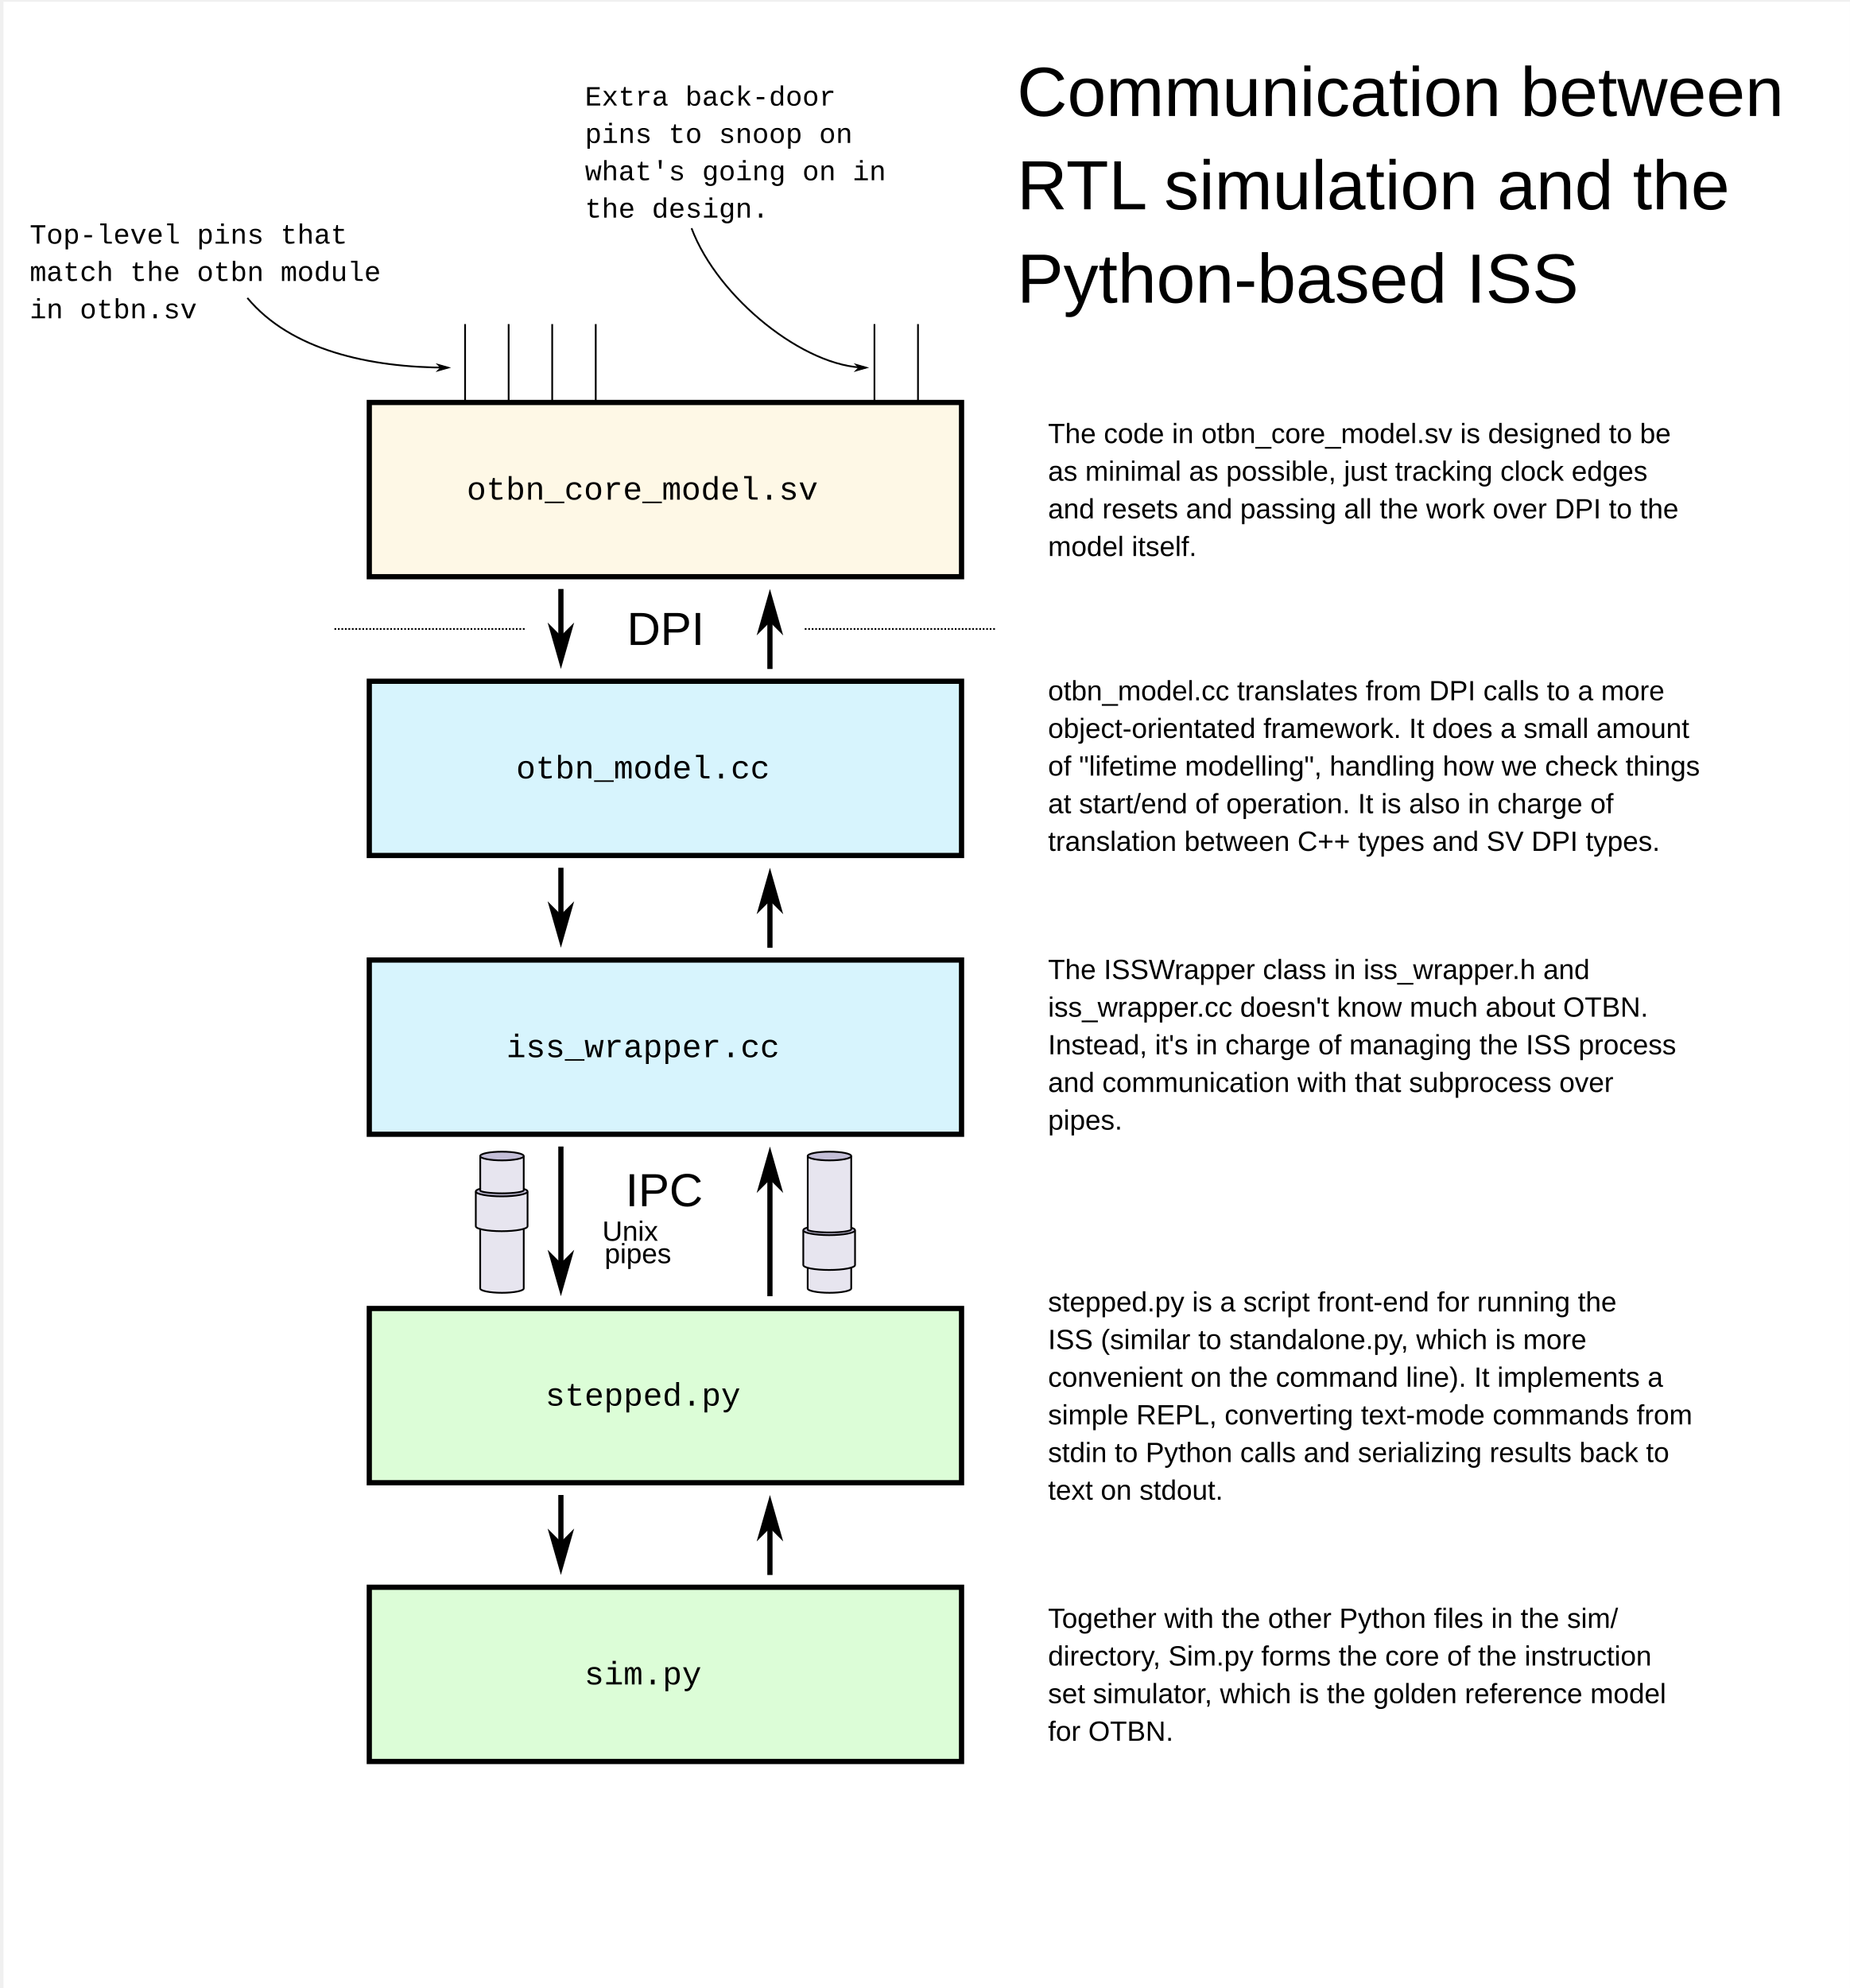
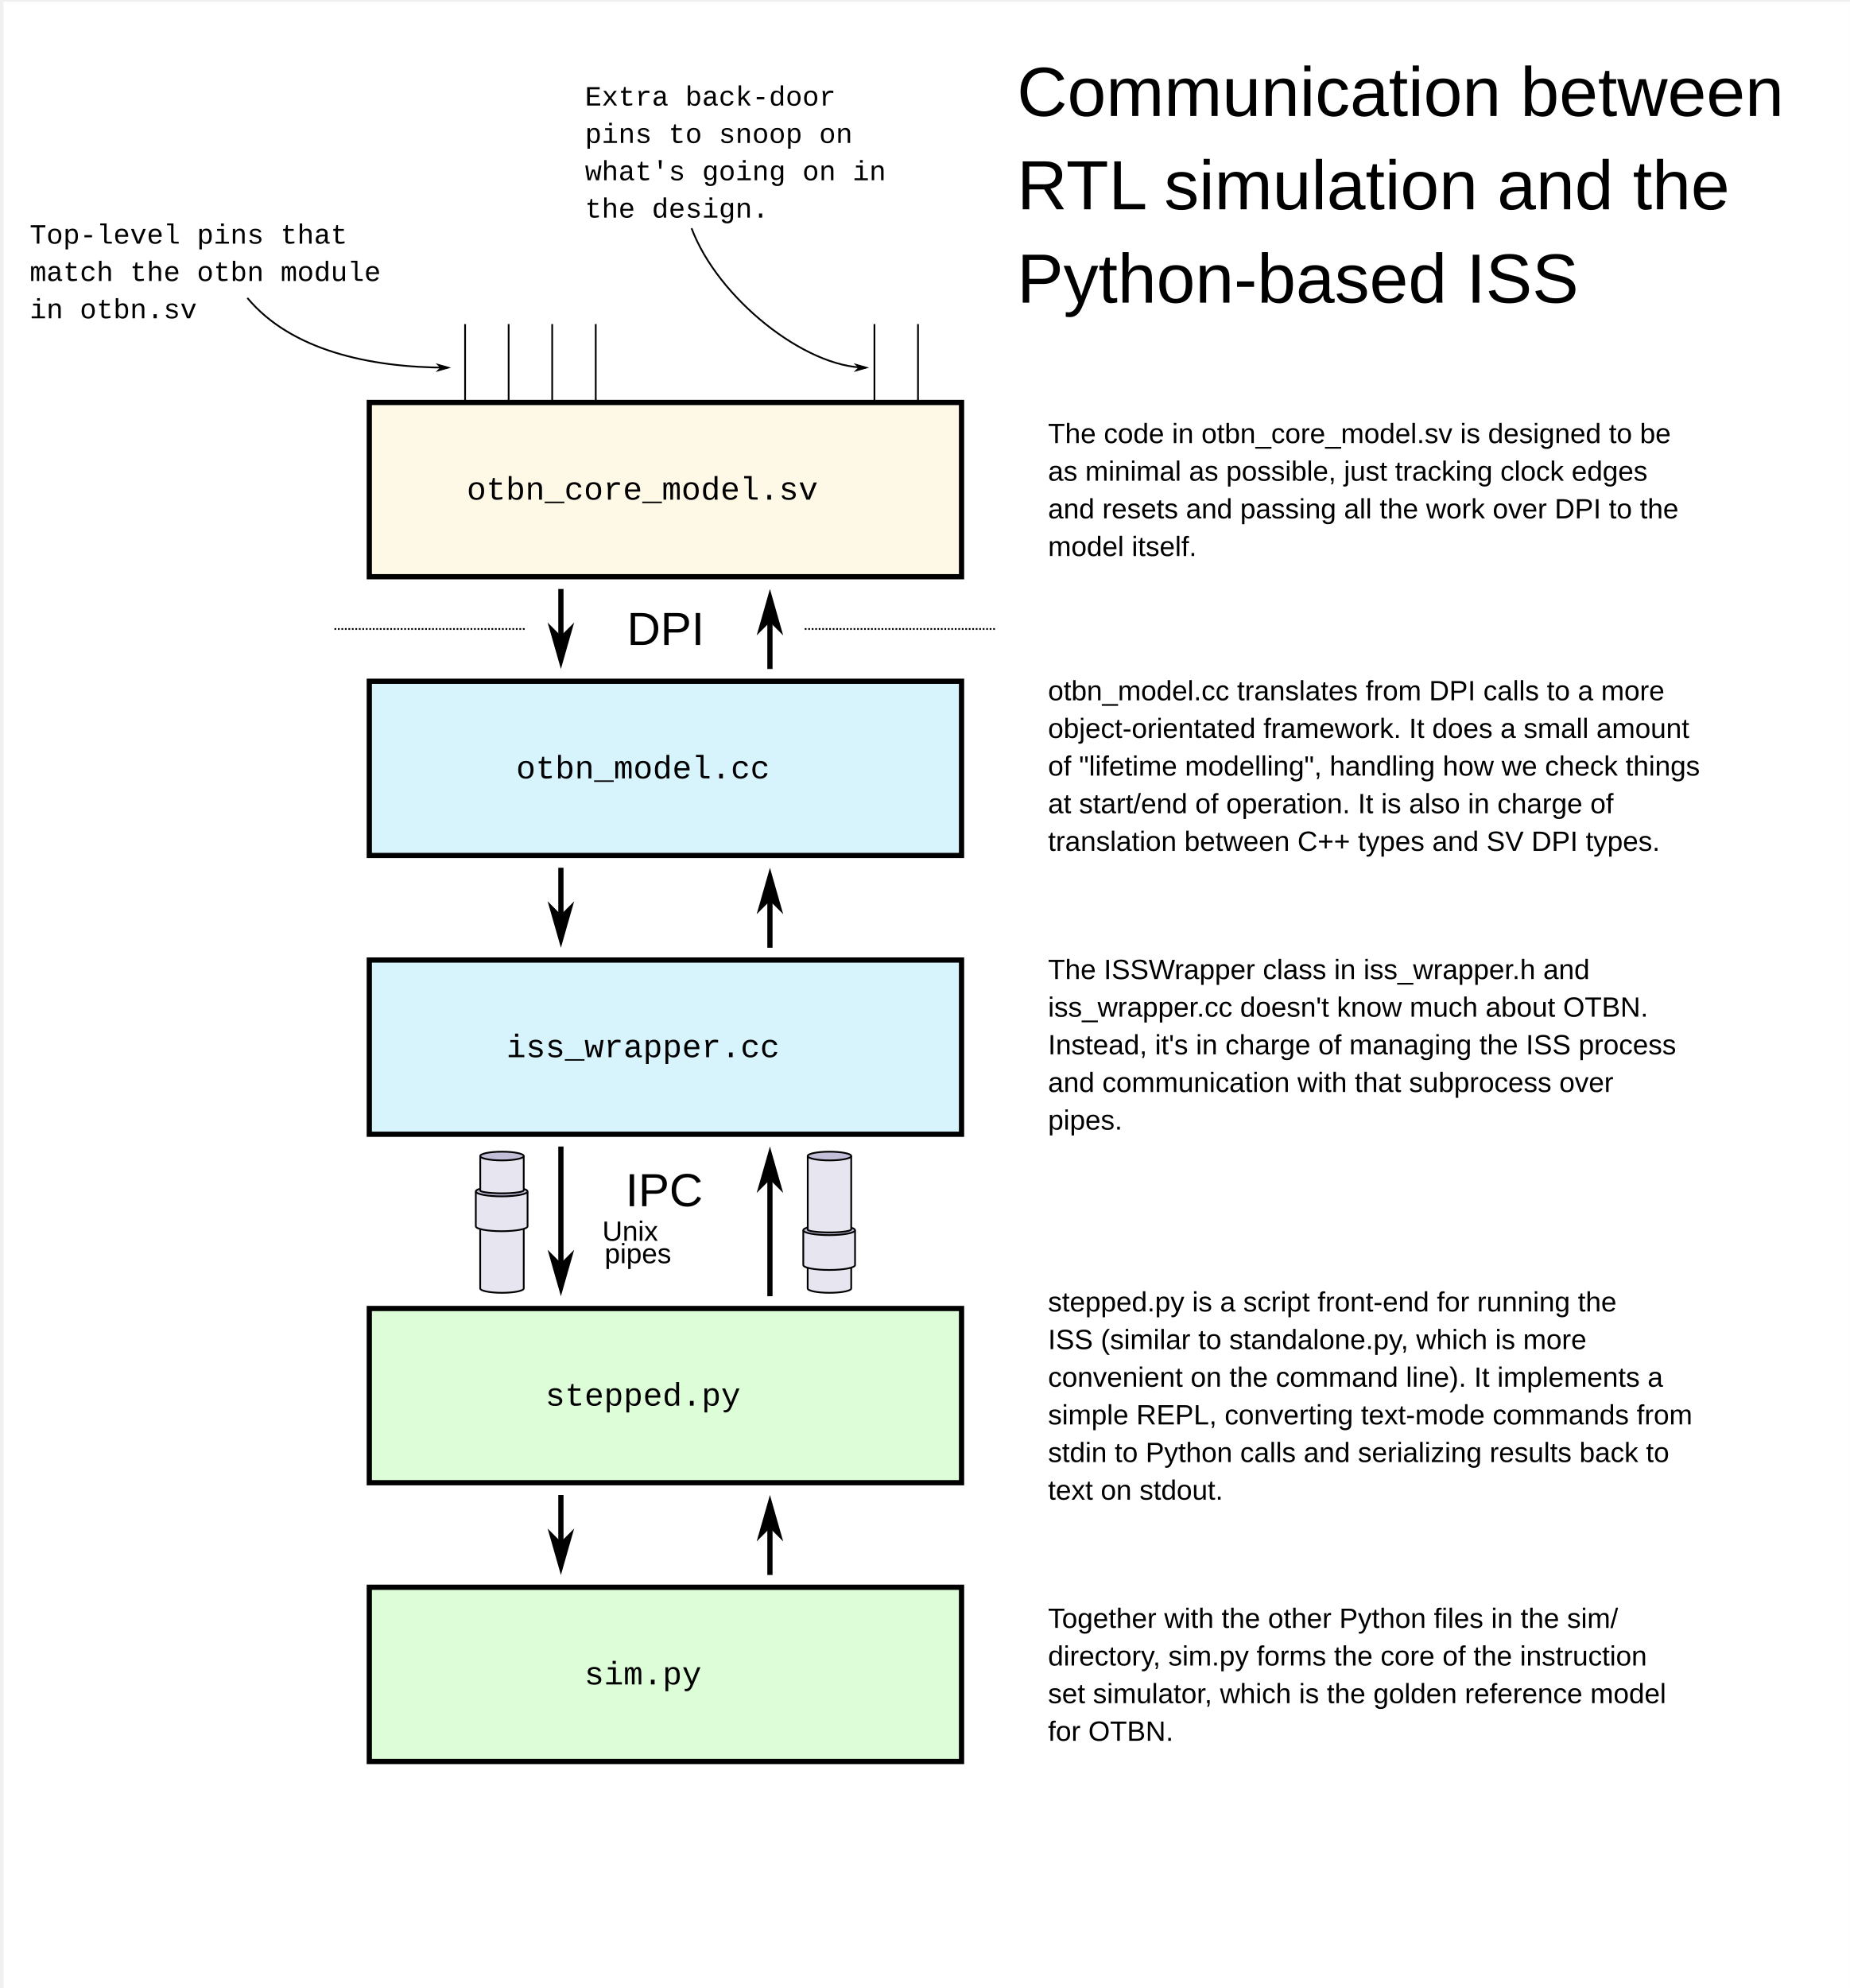
<svg xmlns="http://www.w3.org/2000/svg" width="1062" height="1141" viewBox="0 0 280.987 301.89" version="1.1" id="svg8">
  <defs id="defs2">
    <marker style="overflow:visible" id="marker3522" refX="0" refY="0" orient="auto">
      <path transform="matrix(-0.4,0,0,-0.4,-4,0)" style="fill:#ffffff;fill-opacity:1;fill-rule:evenodd;stroke:none;stroke-width:1pt;stroke-opacity:1" d="M 0,0 5,-5 -12.5,0 5,5 Z" id="path3520" />
    </marker>
    <marker style="overflow:visible" id="marker2800" refX="0" refY="0" orient="auto">
      <path transform="matrix(-0.4,0,0,-0.4,-4,0)" style="fill:#000000;fill-opacity:1;fill-rule:evenodd;stroke:#000000;stroke-width:1pt;stroke-opacity:1" d="M 0,0 5,-5 -12.5,0 5,5 Z" id="path2798" />
    </marker>
    <marker style="overflow:visible" id="marker1925" refX="0" refY="0" orient="auto">
      <path transform="matrix(-0.4,0,0,-0.4,-4,0)" style="fill:#000000;fill-opacity:1;fill-rule:evenodd;stroke:#000000;stroke-width:1pt;stroke-opacity:1" d="M 0,0 5,-5 -12.5,0 5,5 Z" id="path1923" />
    </marker>
    <marker style="overflow:visible" id="marker1701" refX="0" refY="0" orient="auto">
      <path transform="matrix(-0.4,0,0,-0.4,-4,0)" style="fill:#000000;fill-opacity:1;fill-rule:evenodd;stroke:#000000;stroke-width:1pt;stroke-opacity:1" d="M 0,0 5,-5 -12.5,0 5,5 Z" id="path1699" />
    </marker>
    <marker style="overflow:visible" id="marker1691" refX="0" refY="0" orient="auto">
      <path transform="matrix(-0.4,0,0,-0.4,-4,0)" style="fill:#000000;fill-opacity:1;fill-rule:evenodd;stroke:#000000;stroke-width:1pt;stroke-opacity:1" d="M 0,0 5,-5 -12.5,0 5,5 Z" id="path1689" />
    </marker>
    <marker style="overflow:visible" id="marker1599" refX="0" refY="0" orient="auto">
      <path transform="matrix(-0.4,0,0,-0.4,-4,0)" style="fill:#000000;fill-opacity:1;fill-rule:evenodd;stroke:#000000;stroke-width:1pt;stroke-opacity:1" d="M 0,0 5,-5 -12.5,0 5,5 Z" id="path1597" />
    </marker>
    <marker style="overflow:visible" id="marker1589" refX="0" refY="0" orient="auto">
      <path transform="matrix(-0.4,0,0,-0.4,-4,0)" style="fill:#000000;fill-opacity:1;fill-rule:evenodd;stroke:#000000;stroke-width:1pt;stroke-opacity:1" d="M 0,0 5,-5 -12.5,0 5,5 Z" id="path1587" />
    </marker>
    <marker style="overflow:visible" id="marker1513" refX="0" refY="0" orient="auto">
      <path transform="matrix(-0.4,0,0,-0.4,-4,0)" style="fill:#000000;fill-opacity:1;fill-rule:evenodd;stroke:#000000;stroke-width:1pt;stroke-opacity:1" d="M 0,0 5,-5 -12.5,0 5,5 Z" id="path1511" />
    </marker>
    <marker style="overflow:visible" id="marker1503" refX="0" refY="0" orient="auto">
      <path transform="matrix(-0.4,0,0,-0.4,-4,0)" style="fill:#000000;fill-opacity:1;fill-rule:evenodd;stroke:#000000;stroke-width:1pt;stroke-opacity:1" d="M 0,0 5,-5 -12.5,0 5,5 Z" id="path1501" />
    </marker>
    <marker style="overflow:visible" id="marker1355" refX="0" refY="0" orient="auto">
      <path transform="matrix(-0.4,0,0,-0.4,-4,0)" style="fill:#000000;fill-opacity:1;fill-rule:evenodd;stroke:#000000;stroke-width:1pt;stroke-opacity:1" d="M 0,0 5,-5 -12.5,0 5,5 Z" id="path1353" />
    </marker>
    <marker style="overflow:visible" id="marker1277" refX="0" refY="0" orient="auto">
      <path transform="matrix(-0.4,0,0,-0.4,-4,0)" style="fill:#000000;fill-opacity:1;fill-rule:evenodd;stroke:#000000;stroke-width:1pt;stroke-opacity:1" d="M 0,0 5,-5 -12.5,0 5,5 Z" id="path1275" />
    </marker>
    <marker style="overflow:visible" id="Arrow1Mend" refX="0" refY="0" orient="auto">
      <path transform="matrix(-0.4,0,0,-0.4,-4,0)" style="fill:#000000;fill-opacity:1;fill-rule:evenodd;stroke:#000000;stroke-width:1pt;stroke-opacity:1" d="M 0,0 5,-5 -12.5,0 5,5 Z" id="path889" />
    </marker>
  </defs>
  <g id="layer1" transform="translate(-4.7625,5.556249)">
    <rect style="color:#000000;font-variation-settings:normal;overflow:visible;opacity:1;vector-effect:none;fill:#ffffff;fill-opacity:1;fill-rule:evenodd;stroke:none;stroke-width:0.265px;stroke-linecap:butt;stroke-linejoin:miter;stroke-miterlimit:4;stroke-dasharray:none;stroke-dashoffset:0;stroke-opacity:1;marker-end:url(#marker3522);stop-color:#000000;stop-opacity:1" id="rect3518" width="280.458" height="301.625" x="5.292" y="-5.292" />
    <rect style="color:#000000;overflow:visible;fill:#fef8e6;fill-opacity:1;fill-rule:evenodd;stroke:#000000;stroke-width:0.794;stroke-miterlimit:4;stroke-dasharray:none;stroke-opacity:1;stop-color:#000000" id="rect837" width="89.958" height="26.458" x="60.854" y="55.562" />
    <text xml:space="preserve" style="color:#000000;font-size:4.939px;line-height:6.278px;font-family:'Liberation Sans';-inkscape-font-specification:'Liberation Sans';text-decoration:none;text-decoration-line:none;text-decoration-color:#000000;letter-spacing:0px;word-spacing:0px;overflow:visible;fill:none;fill-rule:evenodd;stroke:#000000;stroke-width:0.794;stroke-miterlimit:4;stroke-dasharray:none;stroke-opacity:1;stop-color:#000000" x="105.761" y="70.316" id="text841">
      <tspan id="tspan839" x="105.761" y="70.316" style="font-style:normal;font-variant:normal;font-weight:normal;font-stretch:normal;font-size:4.939px;font-family:'Liberation Mono';-inkscape-font-specification:'Liberation Mono';text-align:center;text-anchor:middle;fill:#000000;fill-opacity:1;stroke:none;stroke-width:0.794">otbn_core_model.sv</tspan>
    </text>
    <rect style="color:#000000;overflow:visible;fill:#d7f4fd;fill-opacity:1;fill-rule:evenodd;stroke:#000000;stroke-width:0.794;stroke-miterlimit:4;stroke-dasharray:none;stroke-opacity:1;stop-color:#000000" id="rect842" width="89.958" height="26.458" x="60.854" y="97.896" />
    <text xml:space="preserve" style="color:#000000;font-size:4.939px;line-height:6.278px;font-family:'Liberation Sans';-inkscape-font-specification:'Liberation Sans';text-decoration:none;text-decoration-line:none;text-decoration-color:#000000;letter-spacing:0px;word-spacing:0px;overflow:visible;fill:none;fill-rule:evenodd;stroke:#000000;stroke-width:0.794;stroke-miterlimit:4;stroke-dasharray:none;stroke-opacity:1;stop-color:#000000" x="105.856" y="112.649" id="text846">
      <tspan x="105.856" y="112.649" style="font-style:normal;font-variant:normal;font-weight:normal;font-stretch:normal;font-size:4.939px;font-family:'Liberation Mono';-inkscape-font-specification:'Liberation Mono';text-align:center;text-anchor:middle;fill:#000000;fill-opacity:1;stroke:none;stroke-width:0.794" id="tspan848">otbn_model.cc</tspan>
    </text>
    <rect style="color:#000000;font-variation-settings:normal;overflow:visible;opacity:1;vector-effect:none;fill:#d7f4fd;fill-opacity:1;fill-rule:evenodd;stroke:#000000;stroke-width:0.794;stroke-linecap:butt;stroke-linejoin:miter;stroke-miterlimit:4;stroke-dasharray:none;stroke-dashoffset:0;stroke-opacity:1;stop-color:#000000;stop-opacity:1" id="rect852" width="89.958" height="26.458" x="60.854" y="140.229" />
    <text xml:space="preserve" style="color:#000000;font-size:4.939px;line-height:6.278px;font-family:'Liberation Sans';-inkscape-font-specification:'Liberation Sans';text-decoration:none;text-decoration-line:none;text-decoration-color:#000000;letter-spacing:0px;word-spacing:0px;overflow:visible;fill:none;fill-rule:evenodd;stroke:#000000;stroke-width:0.794;stroke-miterlimit:4;stroke-dasharray:none;stroke-opacity:1;stop-color:#000000" x="105.856" y="154.982" id="text856">
      <tspan x="105.856" y="154.982" style="font-style:normal;font-variant:normal;font-weight:normal;font-stretch:normal;font-size:4.939px;font-family:'Liberation Mono';-inkscape-font-specification:'Liberation Mono';text-align:center;text-anchor:middle;fill:#000000;fill-opacity:1;stroke:none;stroke-width:0.794" id="tspan854">iss_wrapper.cc</tspan>
    </text>
    <rect style="color:#000000;font-variation-settings:normal;overflow:visible;opacity:1;vector-effect:none;fill:#dcfdd7;fill-opacity:1;fill-rule:evenodd;stroke:#000000;stroke-width:0.794;stroke-linecap:butt;stroke-linejoin:miter;stroke-miterlimit:4;stroke-dasharray:none;stroke-dashoffset:0;stroke-opacity:1;stop-color:#000000;stop-opacity:1" id="rect858" width="89.958" height="26.458" x="60.854" y="193.146" />
    <text xml:space="preserve" style="color:#000000;font-size:4.939px;line-height:6.278px;font-family:'Liberation Sans';-inkscape-font-specification:'Liberation Sans';text-decoration:none;text-decoration-line:none;text-decoration-color:#000000;letter-spacing:0px;word-spacing:0px;overflow:visible;fill:none;fill-rule:evenodd;stroke:#000000;stroke-width:0.794;stroke-miterlimit:4;stroke-dasharray:none;stroke-opacity:1;stop-color:#000000" x="105.856" y="207.899" id="text862">
      <tspan x="105.856" y="207.899" style="font-style:normal;font-variant:normal;font-weight:normal;font-stretch:normal;font-size:4.939px;font-family:'Liberation Mono';-inkscape-font-specification:'Liberation Mono';text-align:center;text-anchor:middle;fill:#000000;fill-opacity:1;stroke:none;stroke-width:0.794" id="tspan860">stepped.py</tspan>
    </text>
    <rect style="color:#000000;font-variation-settings:normal;overflow:visible;opacity:1;vector-effect:none;fill:#dcfdd7;fill-opacity:1;fill-rule:evenodd;stroke:#000000;stroke-width:0.794;stroke-linecap:butt;stroke-linejoin:miter;stroke-miterlimit:4;stroke-dasharray:none;stroke-dashoffset:0;stroke-opacity:1;stop-color:#000000;stop-opacity:1" id="rect864" width="89.958" height="26.458" x="60.854" y="235.479" />
    <text xml:space="preserve" style="color:#000000;font-size:4.939px;line-height:6.278px;font-family:'Liberation Sans';-inkscape-font-specification:'Liberation Sans';text-decoration:none;text-decoration-line:none;text-decoration-color:#000000;letter-spacing:0px;word-spacing:0px;overflow:visible;fill:none;fill-rule:evenodd;stroke:#000000;stroke-width:0.794;stroke-miterlimit:4;stroke-dasharray:none;stroke-opacity:1;stop-color:#000000" x="105.856" y="250.233" id="text868">
      <tspan x="105.856" y="250.233" style="font-style:normal;font-variant:normal;font-weight:normal;font-stretch:normal;font-size:4.939px;font-family:'Liberation Mono';-inkscape-font-specification:'Liberation Mono';text-align:center;text-anchor:middle;fill:#000000;fill-opacity:1;stroke:none;stroke-width:0.794" id="tspan866">sim.py</tspan>
    </text>
    <path style="fill:none;fill-rule:evenodd;stroke:#000000;stroke-width:0.265px;stroke-linecap:butt;stroke-linejoin:miter;stroke-opacity:1" d="M 75.406,55.562 V 43.656" id="path870" />
    <path style="fill:none;fill-rule:evenodd;stroke:#000000;stroke-width:0.265px;stroke-linecap:butt;stroke-linejoin:miter;stroke-opacity:1" d="M 82.021,55.562 V 43.656" id="path872" />
    <path style="fill:none;fill-rule:evenodd;stroke:#000000;stroke-width:0.265px;stroke-linecap:butt;stroke-linejoin:miter;stroke-opacity:1" d="M 95.25,55.562 V 43.656" id="path874" />
    <path style="fill:none;fill-rule:evenodd;stroke:#000000;stroke-width:0.265px;stroke-linecap:butt;stroke-linejoin:miter;stroke-opacity:1" d="M 88.635,55.562 V 43.656" id="path876" />
    <path style="fill:none;fill-rule:evenodd;stroke:#000000;stroke-width:0.265;stroke-linecap:butt;stroke-linejoin:miter;stroke-miterlimit:4;stroke-dasharray:none;stroke-opacity:1;marker-end:url(#Arrow1Mend)" d="m 42.333,39.688 c 6.615,7.937 18.521,10.583 30.427,10.583" id="path878" />
    <text xml:space="preserve" style="color:#000000;font-style:normal;font-variant:normal;font-weight:normal;font-stretch:normal;font-size:4.233px;line-height:5.67px;font-family:'Liberation Mono';-inkscape-font-specification:'Liberation Mono';text-align:center;text-decoration:none;text-decoration-line:none;text-decoration-color:#000000;letter-spacing:0px;word-spacing:0px;text-anchor:middle;overflow:visible;fill:#000000;fill-rule:evenodd;stroke-width:0.265;stroke-miterlimit:4;stroke-dasharray:none;stop-color:#000000" x="9.273" y="31.441" id="text1184">
      <tspan x="9.273" y="31.441" style="font-size:4.233px;text-align:start;text-anchor:start;stroke-width:0.265" id="tspan1186">Top-level pins that</tspan>
      <tspan x="9.273" y="37.111" style="font-size:4.233px;text-align:start;text-anchor:start;stroke-width:0.265" id="tspan1190">match the otbn module</tspan>
      <tspan x="9.273" y="42.781" style="font-size:4.233px;text-align:start;text-anchor:start;stroke-width:0.265" id="tspan1192">in otbn.sv</tspan>
    </text>
    <path style="fill:none;fill-rule:evenodd;stroke:#000000;stroke-width:0.265px;stroke-linecap:butt;stroke-linejoin:miter;stroke-opacity:1" d="M 137.583,55.562 V 43.656" id="path1194" />
    <path style="fill:none;fill-rule:evenodd;stroke:#000000;stroke-width:0.265px;stroke-linecap:butt;stroke-linejoin:miter;stroke-opacity:1" d="M 144.198,55.562 V 43.656" id="path1196" />
    <text xml:space="preserve" style="color:#000000;font-style:normal;font-variant:normal;font-weight:normal;font-stretch:normal;font-size:4.233px;line-height:5.67px;font-family:'Liberation Mono';-inkscape-font-specification:'Liberation Mono';font-variant-ligatures:normal;font-variant-position:normal;font-variant-caps:normal;font-variant-numeric:normal;font-variant-alternates:normal;font-variant-east-asian:normal;font-feature-settings:normal;font-variation-settings:normal;text-indent:0;text-align:start;text-decoration:none;text-decoration-line:none;text-decoration-style:solid;text-decoration-color:#000000;letter-spacing:0px;word-spacing:0px;text-transform:none;writing-mode:lr-tb;direction:ltr;text-orientation:mixed;dominant-baseline:auto;baseline-shift:baseline;text-anchor:start;white-space:normal;shape-padding:0;shape-margin:0;inline-size:0;overflow:visible;opacity:1;vector-effect:none;fill:#000000;fill-opacity:1;fill-rule:evenodd;stroke-width:0.265;stroke-linecap:butt;stroke-linejoin:miter;stroke-miterlimit:4;stroke-dasharray:none;stroke-dashoffset:0;stroke-opacity:1;stop-color:#000000;stop-opacity:1" x="144.032" y="76.729" id="text1236" transform="translate(-50.41446,-66.25135)">
      <tspan id="tspan1234" x="144.032" y="76.729" style="font-style:normal;font-variant:normal;font-weight:normal;font-stretch:normal;font-size:4.233px;line-height:5.67px;font-family:'Liberation Mono';-inkscape-font-specification:'Liberation Mono';font-variant-ligatures:normal;font-variant-position:normal;font-variant-caps:normal;font-variant-numeric:normal;font-variant-alternates:normal;font-variant-east-asian:normal;font-feature-settings:normal;font-variation-settings:normal;text-indent:0;text-align:start;text-decoration:none;text-decoration-line:none;text-decoration-style:solid;text-decoration-color:#000000;letter-spacing:0px;word-spacing:0px;text-transform:none;writing-mode:lr-tb;direction:ltr;text-orientation:mixed;dominant-baseline:auto;baseline-shift:baseline;text-anchor:start;white-space:normal;shape-padding:0;shape-margin:0;inline-size:0;vector-effect:none;fill:#000000;fill-opacity:1;stroke-width:0.265;stroke-linecap:butt;stroke-linejoin:miter;stroke-miterlimit:4;stroke-dasharray:none;stroke-dashoffset:0;stroke-opacity:1;stop-color:#000000;stop-opacity:1">Extra back-door</tspan>
      <tspan x="144.032" y="82.399" style="font-style:normal;font-variant:normal;font-weight:normal;font-stretch:normal;font-size:4.233px;line-height:5.67px;font-family:'Liberation Mono';-inkscape-font-specification:'Liberation Mono';font-variant-ligatures:normal;font-variant-position:normal;font-variant-caps:normal;font-variant-numeric:normal;font-variant-alternates:normal;font-variant-east-asian:normal;font-feature-settings:normal;font-variation-settings:normal;text-indent:0;text-align:start;text-decoration:none;text-decoration-line:none;text-decoration-style:solid;text-decoration-color:#000000;letter-spacing:0px;word-spacing:0px;text-transform:none;writing-mode:lr-tb;direction:ltr;text-orientation:mixed;dominant-baseline:auto;baseline-shift:baseline;text-anchor:start;white-space:normal;shape-padding:0;shape-margin:0;inline-size:0;vector-effect:none;fill:#000000;fill-opacity:1;stroke-width:0.265;stroke-linecap:butt;stroke-linejoin:miter;stroke-miterlimit:4;stroke-dasharray:none;stroke-dashoffset:0;stroke-opacity:1;stop-color:#000000;stop-opacity:1" id="tspan1238">pins to snoop on</tspan>
      <tspan x="144.032" y="88.068" style="font-style:normal;font-variant:normal;font-weight:normal;font-stretch:normal;font-size:4.233px;line-height:5.67px;font-family:'Liberation Mono';-inkscape-font-specification:'Liberation Mono';font-variant-ligatures:normal;font-variant-position:normal;font-variant-caps:normal;font-variant-numeric:normal;font-variant-alternates:normal;font-variant-east-asian:normal;font-feature-settings:normal;font-variation-settings:normal;text-indent:0;text-align:start;text-decoration:none;text-decoration-line:none;text-decoration-style:solid;text-decoration-color:#000000;letter-spacing:0px;word-spacing:0px;text-transform:none;writing-mode:lr-tb;direction:ltr;text-orientation:mixed;dominant-baseline:auto;baseline-shift:baseline;text-anchor:start;white-space:normal;shape-padding:0;shape-margin:0;inline-size:0;vector-effect:none;fill:#000000;fill-opacity:1;stroke-width:0.265;stroke-linecap:butt;stroke-linejoin:miter;stroke-miterlimit:4;stroke-dasharray:none;stroke-dashoffset:0;stroke-opacity:1;stop-color:#000000;stop-opacity:1" id="tspan1240">what's going on in</tspan>
      <tspan x="144.032" y="93.738" style="font-style:normal;font-variant:normal;font-weight:normal;font-stretch:normal;font-size:4.233px;line-height:5.67px;font-family:'Liberation Mono';-inkscape-font-specification:'Liberation Mono';font-variant-ligatures:normal;font-variant-position:normal;font-variant-caps:normal;font-variant-numeric:normal;font-variant-alternates:normal;font-variant-east-asian:normal;font-feature-settings:normal;font-variation-settings:normal;text-indent:0;text-align:start;text-decoration:none;text-decoration-line:none;text-decoration-style:solid;text-decoration-color:#000000;letter-spacing:0px;word-spacing:0px;text-transform:none;writing-mode:lr-tb;direction:ltr;text-orientation:mixed;dominant-baseline:auto;baseline-shift:baseline;text-anchor:start;white-space:normal;shape-padding:0;shape-margin:0;inline-size:0;vector-effect:none;fill:#000000;fill-opacity:1;stroke-width:0.265;stroke-linecap:butt;stroke-linejoin:miter;stroke-miterlimit:4;stroke-dasharray:none;stroke-dashoffset:0;stroke-opacity:1;stop-color:#000000;stop-opacity:1" id="tspan1242">the design.</tspan>
    </text>
    <g id="g1433" transform="translate(-2.645833)">
      <path style="fill:none;fill-rule:evenodd;stroke:#000000;stroke-width:0.794;stroke-linecap:butt;stroke-linejoin:miter;stroke-miterlimit:4;stroke-dasharray:none;stroke-opacity:1;marker-end:url(#marker1277)" d="M 92.604,83.885 V 94.468" id="path1267" />
      <path style="fill:none;fill-rule:evenodd;stroke:#000000;stroke-width:0.794;stroke-linecap:butt;stroke-linejoin:miter;stroke-miterlimit:4;stroke-dasharray:none;stroke-opacity:1;marker-end:url(#marker1355)" d="M 124.354,96.032 V 85.449" id="path1351" />
    </g>
    <g id="g1499" transform="translate(-2.645833,42.33333)">
      <path style="fill:none;fill-rule:evenodd;stroke:#000000;stroke-width:0.794;stroke-linecap:butt;stroke-linejoin:miter;stroke-miterlimit:4;stroke-dasharray:none;stroke-opacity:1;marker-end:url(#marker1503)" d="M 92.604,83.885 V 94.468" id="path1495" />
      <path style="fill:none;fill-rule:evenodd;stroke:#000000;stroke-width:0.794;stroke-linecap:butt;stroke-linejoin:miter;stroke-miterlimit:4;stroke-dasharray:none;stroke-opacity:1;marker-end:url(#marker1513)" d="M 124.354,96.032 V 85.449" id="path1497" />
    </g>
    <g id="g3096" transform="translate(0,-0.7821033)">
      <path style="fill:none;fill-rule:evenodd;stroke:#000000;stroke-width:0.794;stroke-linecap:butt;stroke-linejoin:miter;stroke-miterlimit:4;stroke-dasharray:none;stroke-opacity:1;marker-end:url(#marker1589)" d="M 89.958,169.333 V 190.5" id="path1581" />
      <path style="fill:none;fill-rule:evenodd;stroke:#000000;stroke-width:0.794;stroke-linecap:butt;stroke-linejoin:miter;stroke-miterlimit:4;stroke-dasharray:none;stroke-opacity:1;marker-end:url(#marker1599)" d="M 121.708,192.064 V 170.898" id="path1583" />
    </g>
    <g id="g1687" transform="translate(-2.645833,137.5834)">
      <path style="fill:none;fill-rule:evenodd;stroke:#000000;stroke-width:0.794;stroke-linecap:butt;stroke-linejoin:miter;stroke-miterlimit:4;stroke-dasharray:none;stroke-opacity:1;marker-end:url(#marker1691)" d="M 92.604,83.885 V 94.468" id="path1683" />
      <path style="fill:none;fill-rule:evenodd;stroke:#000000;stroke-width:0.794;stroke-linecap:butt;stroke-linejoin:miter;stroke-miterlimit:4;stroke-dasharray:none;stroke-opacity:1;marker-end:url(#marker1701)" d="M 124.354,96.032 V 85.449" id="path1685" />
    </g>
    <path style="font-variation-settings:normal;opacity:1;vector-effect:none;fill:none;fill-opacity:1;fill-rule:evenodd;stroke:#000000;stroke-width:0.265;stroke-linecap:butt;stroke-linejoin:miter;stroke-miterlimit:4;stroke-dasharray:none;stroke-dashoffset:0;stroke-opacity:1;marker-end:url(#marker1925);stop-color:#000000;stop-opacity:1" d="M 109.802,29.104 C 113.771,39.688 127,50.271 136.26,50.271" id="path1879" />
    <text xml:space="preserve" style="color:#000000;font-style:normal;font-variant:normal;font-weight:normal;font-stretch:normal;font-size:16px;line-height:21.429px;font-family:'Liberation Mono';-inkscape-font-specification:'Liberation Mono';font-variant-ligatures:normal;font-variant-position:normal;font-variant-caps:normal;font-variant-numeric:normal;font-variant-alternates:normal;font-variant-east-asian:normal;font-feature-settings:normal;font-variation-settings:normal;text-indent:0;text-align:start;text-decoration:none;text-decoration-line:none;text-decoration-style:solid;text-decoration-color:#000000;letter-spacing:0px;word-spacing:0px;text-transform:none;writing-mode:lr-tb;direction:ltr;text-orientation:mixed;dominant-baseline:auto;baseline-shift:baseline;text-anchor:start;white-space:normal;shape-padding:0;shape-margin:0;inline-size:0;overflow:visible;opacity:1;vector-effect:none;fill:#000000;fill-opacity:1;fill-rule:evenodd;stroke:none;stroke-width:1;stroke-linecap:butt;stroke-linejoin:miter;stroke-miterlimit:4;stroke-dasharray:none;stroke-dashoffset:0;stroke-opacity:1;marker-end:url(#Arrow1Mend);stop-color:#000000;stop-opacity:1" x="630" y="170" id="text2001" transform="matrix(0.2645833,0,0,0.2645833,-2.740557,16.75141)">
      <tspan x="630" y="170" id="tspan2003" style="font-style:normal;font-variant:normal;font-weight:normal;font-stretch:normal;font-family:'Liberation Sans';-inkscape-font-specification:'Liberation Sans'">The code in otbn_core_model.sv is designed to be</tspan>
      <tspan x="630" y="191.604" id="tspan2005" style="font-style:normal;font-variant:normal;font-weight:normal;font-stretch:normal;font-family:'Liberation Sans';-inkscape-font-specification:'Liberation Sans'">as minimal as possible, just tracking clock edges</tspan>
      <tspan x="630" y="213.208" id="tspan2009" style="font-style:normal;font-variant:normal;font-weight:normal;font-stretch:normal;font-family:'Liberation Sans';-inkscape-font-specification:'Liberation Sans'">and resets and passing all the work over DPI to the</tspan>
      <tspan x="630" y="234.813" style="font-style:normal;font-variant:normal;font-weight:normal;font-stretch:normal;font-family:'Liberation Sans';-inkscape-font-specification:'Liberation Sans'" id="tspan176">model itself.</tspan>
    </text>
    <text xml:space="preserve" style="color:#000000;font-style:normal;font-variant:normal;font-weight:normal;font-stretch:normal;font-size:16px;line-height:21.429px;font-family:'Liberation Mono';-inkscape-font-specification:'Liberation Mono';font-variant-ligatures:normal;font-variant-position:normal;font-variant-caps:normal;font-variant-numeric:normal;font-variant-alternates:normal;font-variant-east-asian:normal;font-feature-settings:normal;font-variation-settings:normal;text-indent:0;text-align:start;text-decoration:none;text-decoration-line:none;text-decoration-style:solid;text-decoration-color:#000000;letter-spacing:0px;word-spacing:0px;text-transform:none;writing-mode:lr-tb;direction:ltr;text-orientation:mixed;dominant-baseline:auto;baseline-shift:baseline;text-anchor:start;white-space:normal;shape-padding:0;shape-margin:0;inline-size:0;overflow:visible;opacity:1;vector-effect:none;fill:#000000;fill-opacity:1;fill-rule:evenodd;stroke:none;stroke-width:1;stroke-linecap:butt;stroke-linejoin:miter;stroke-miterlimit:4;stroke-dasharray:none;stroke-dashoffset:0;stroke-opacity:1;marker-end:url(#Arrow1Mend);stop-color:#000000;stop-opacity:1" x="630" y="170" id="text2104" transform="matrix(0.2645833,0,0,0.2645833,-2.740557,55.80808)">
      <tspan x="630" y="170" style="font-style:normal;font-variant:normal;font-weight:normal;font-stretch:normal;font-family:'Liberation Sans';-inkscape-font-specification:'Liberation Sans'" id="tspan2122">otbn_model.cc translates from DPI calls to a more</tspan>
      <tspan x="630" y="191.604" style="font-style:normal;font-variant:normal;font-weight:normal;font-stretch:normal;font-family:'Liberation Sans';-inkscape-font-specification:'Liberation Sans'" id="tspan2126">object-orientated framework. It does a small amount</tspan>
      <tspan x="630" y="213.208" style="font-style:normal;font-variant:normal;font-weight:normal;font-stretch:normal;font-family:'Liberation Sans';-inkscape-font-specification:'Liberation Sans'" id="tspan2130">of "lifetime modelling", handling how we check things</tspan>
      <tspan x="630" y="234.813" style="font-style:normal;font-variant:normal;font-weight:normal;font-stretch:normal;font-family:'Liberation Sans';-inkscape-font-specification:'Liberation Sans'" id="tspan2132">at start/end of operation. It is also in charge of</tspan>
      <tspan x="630" y="256.417" style="font-style:normal;font-variant:normal;font-weight:normal;font-stretch:normal;font-family:'Liberation Sans';-inkscape-font-specification:'Liberation Sans'" id="tspan2134">translation between C++ types and SV DPI types.</tspan>
    </text>
    <text xml:space="preserve" style="color:#000000;font-style:normal;font-variant:normal;font-weight:normal;font-stretch:normal;font-size:16px;line-height:21.429px;font-family:'Liberation Mono';-inkscape-font-specification:'Liberation Mono';font-variant-ligatures:normal;font-variant-position:normal;font-variant-caps:normal;font-variant-numeric:normal;font-variant-alternates:normal;font-variant-east-asian:normal;font-feature-settings:normal;font-variation-settings:normal;text-indent:0;text-align:start;text-decoration:none;text-decoration-line:none;text-decoration-style:solid;text-decoration-color:#000000;letter-spacing:0px;word-spacing:0px;text-transform:none;writing-mode:lr-tb;direction:ltr;text-orientation:mixed;dominant-baseline:auto;baseline-shift:baseline;text-anchor:start;white-space:normal;shape-padding:0;shape-margin:0;inline-size:0;overflow:visible;opacity:1;vector-effect:none;fill:#000000;fill-opacity:1;fill-rule:evenodd;stroke:none;stroke-width:1;stroke-linecap:butt;stroke-linejoin:miter;stroke-miterlimit:4;stroke-dasharray:none;stroke-dashoffset:0;stroke-opacity:1;marker-end:url(#Arrow1Mend);stop-color:#000000;stop-opacity:1" x="630" y="170" id="text2150" transform="matrix(0.2645833,0,0,0.2645833,-2.740557,98.14143)">
      <tspan x="630" y="170" style="font-style:normal;font-variant:normal;font-weight:normal;font-stretch:normal;font-family:'Liberation Sans';-inkscape-font-specification:'Liberation Sans'" id="tspan2148">The ISSWrapper class in iss_wrapper.h and</tspan>
      <tspan x="630" y="191.604" style="font-style:normal;font-variant:normal;font-weight:normal;font-stretch:normal;font-family:'Liberation Sans';-inkscape-font-specification:'Liberation Sans'" id="tspan2181">iss_wrapper.cc doesn't know much about OTBN.</tspan>
      <tspan x="630" y="213.208" style="font-style:normal;font-variant:normal;font-weight:normal;font-stretch:normal;font-family:'Liberation Sans';-inkscape-font-specification:'Liberation Sans'" id="tspan2185">Instead, it's in charge of managing the ISS process</tspan>
      <tspan x="630" y="234.813" style="font-style:normal;font-variant:normal;font-weight:normal;font-stretch:normal;font-family:'Liberation Sans';-inkscape-font-specification:'Liberation Sans'" id="tspan2187">and communication with that subprocess over</tspan>
      <tspan x="630" y="256.417" style="font-style:normal;font-variant:normal;font-weight:normal;font-stretch:normal;font-family:'Liberation Sans';-inkscape-font-specification:'Liberation Sans'" id="tspan2191">pipes.</tspan>
    </text>
    <text xml:space="preserve" style="color:#000000;font-style:normal;font-variant:normal;font-weight:normal;font-stretch:normal;font-size:16px;line-height:21.429px;font-family:'Liberation Mono';-inkscape-font-specification:'Liberation Mono';font-variant-ligatures:normal;font-variant-position:normal;font-variant-caps:normal;font-variant-numeric:normal;font-variant-alternates:normal;font-variant-east-asian:normal;font-feature-settings:normal;font-variation-settings:normal;text-indent:0;text-align:start;text-decoration:none;text-decoration-line:none;text-decoration-style:solid;text-decoration-color:#000000;letter-spacing:0px;word-spacing:0px;text-transform:none;writing-mode:lr-tb;direction:ltr;text-orientation:mixed;dominant-baseline:auto;baseline-shift:baseline;text-anchor:start;white-space:normal;shape-padding:0;shape-margin:0;inline-size:0;overflow:visible;opacity:1;vector-effect:none;fill:#000000;fill-opacity:1;fill-rule:evenodd;stroke:none;stroke-width:1;stroke-linecap:butt;stroke-linejoin:miter;stroke-miterlimit:4;stroke-dasharray:none;stroke-dashoffset:0;stroke-opacity:1;marker-end:url(#Arrow1Mend);stop-color:#000000;stop-opacity:1" x="630" y="170" id="text2205" transform="matrix(0.2645833,0,0,0.2645833,-2.740557,148.6187)">
      <tspan x="630" y="170" style="font-style:normal;font-variant:normal;font-weight:normal;font-stretch:normal;font-family:'Liberation Sans';-inkscape-font-specification:'Liberation Sans'" id="tspan2203">stepped.py is a script front-end for running the</tspan>
      <tspan x="630" y="191.604" style="font-style:normal;font-variant:normal;font-weight:normal;font-stretch:normal;font-family:'Liberation Sans';-inkscape-font-specification:'Liberation Sans'" id="tspan2221">ISS (similar to standalone.py, which is more</tspan>
      <tspan x="630" y="213.208" style="font-style:normal;font-variant:normal;font-weight:normal;font-stretch:normal;font-family:'Liberation Sans';-inkscape-font-specification:'Liberation Sans'" id="tspan2223">convenient on the command line). It implements a</tspan>
      <tspan x="630" y="234.813" style="font-style:normal;font-variant:normal;font-weight:normal;font-stretch:normal;font-family:'Liberation Sans';-inkscape-font-specification:'Liberation Sans'" id="tspan2225">simple REPL, converting text-mode commands from</tspan>
      <tspan x="630" y="256.417" style="font-style:normal;font-variant:normal;font-weight:normal;font-stretch:normal;font-family:'Liberation Sans';-inkscape-font-specification:'Liberation Sans'" id="tspan2227">stdin to Python calls and serializing results back to</tspan>
      <tspan x="630" y="278.021" style="font-style:normal;font-variant:normal;font-weight:normal;font-stretch:normal;font-family:'Liberation Sans';-inkscape-font-specification:'Liberation Sans'" id="tspan2229">text on stdout.</tspan>
    </text>
    <text xml:space="preserve" style="color:#000000;font-style:normal;font-variant:normal;font-weight:normal;font-stretch:normal;font-size:16px;line-height:21.429px;font-family:'Liberation Mono';-inkscape-font-specification:'Liberation Mono';font-variant-ligatures:normal;font-variant-position:normal;font-variant-caps:normal;font-variant-numeric:normal;font-variant-alternates:normal;font-variant-east-asian:normal;font-feature-settings:normal;font-variation-settings:normal;text-indent:0;text-align:start;text-decoration:none;text-decoration-line:none;text-decoration-style:solid;text-decoration-color:#000000;letter-spacing:0px;word-spacing:0px;text-transform:none;writing-mode:lr-tb;direction:ltr;text-orientation:mixed;dominant-baseline:auto;baseline-shift:baseline;text-anchor:start;white-space:normal;shape-padding:0;shape-margin:0;inline-size:0;overflow:visible;opacity:1;vector-effect:none;fill:#000000;fill-opacity:1;fill-rule:evenodd;stroke:none;stroke-width:1;stroke-linecap:butt;stroke-linejoin:miter;stroke-miterlimit:4;stroke-dasharray:none;stroke-dashoffset:0;stroke-opacity:1;marker-end:url(#Arrow1Mend);stop-color:#000000;stop-opacity:1" x="630" y="170" id="text2243" transform="matrix(0.2645833,0,0,0.2645833,-2.740557,196.6681)">
      <tspan x="630" y="170" style="font-style:normal;font-variant:normal;font-weight:normal;font-stretch:normal;font-family:'Liberation Sans';-inkscape-font-specification:'Liberation Sans'" id="tspan2241">Together with the other Python files in the sim/</tspan>
-       <tspan x="630" y="191.604" style="font-style:normal;font-variant:normal;font-weight:normal;font-stretch:normal;font-family:'Liberation Sans';-inkscape-font-specification:'Liberation Sans'" id="tspan2265">directory, Sim.py forms the core of the instruction</tspan>
+       <tspan x="630" y="191.604" style="font-style:normal;font-variant:normal;font-weight:normal;font-stretch:normal;font-family:'Liberation Sans';-inkscape-font-specification:'Liberation Sans'" id="tspan2265">directory, sim.py forms the core of the instruction</tspan>
      <tspan x="630" y="213.208" style="font-style:normal;font-variant:normal;font-weight:normal;font-stretch:normal;font-family:'Liberation Sans';-inkscape-font-specification:'Liberation Sans'" id="tspan2267">set simulator, which is the golden reference model</tspan>
      <tspan x="630" y="234.813" style="font-style:normal;font-variant:normal;font-weight:normal;font-stretch:normal;font-family:'Liberation Sans';-inkscape-font-specification:'Liberation Sans'" id="tspan2269">for OTBN.</tspan>
    </text>
    <text xml:space="preserve" style="color:#000000;font-style:normal;font-variant:normal;font-weight:normal;font-stretch:normal;font-size:26.667px;line-height:35.714px;font-family:'Liberation Sans';-inkscape-font-specification:'Liberation Sans';font-variant-ligatures:normal;font-variant-position:normal;font-variant-caps:normal;font-variant-numeric:normal;font-variant-alternates:normal;font-variant-east-asian:normal;font-feature-settings:normal;font-variation-settings:normal;text-indent:0;text-align:start;text-decoration:none;text-decoration-line:none;text-decoration-style:solid;text-decoration-color:#000000;letter-spacing:0px;word-spacing:0px;text-transform:none;writing-mode:lr-tb;direction:ltr;text-orientation:mixed;dominant-baseline:auto;baseline-shift:baseline;text-anchor:start;white-space:normal;shape-padding:0;shape-margin:0;inline-size:0;overflow:visible;opacity:1;vector-effect:none;fill:#000000;fill-opacity:1;fill-rule:evenodd;stroke:none;stroke-width:3;stroke-linecap:butt;stroke-linejoin:miter;stroke-miterlimit:4;stroke-dasharray:none;stroke-dashoffset:0;stroke-opacity:1;marker-end:url(#Arrow1Mend);stop-color:#000000;stop-opacity:1" x="40" y="340" id="text2314" transform="matrix(0.2645833,0,0,0.2645833,89.40539,2.427068)">
      <tspan id="tspan2312" x="40" y="340" style="font-size:26.667px">DPI</tspan>
    </text>
    <path style="fill:none;fill-rule:evenodd;stroke:#000000;stroke-width:0.265;stroke-linecap:butt;stroke-linejoin:miter;stroke-miterlimit:4;stroke-dasharray:0.265, 0.265;stroke-dashoffset:0;stroke-opacity:1" d="m 55.562,89.958 29.104,-10e-7" id="path2792" />
    <path style="fill:none;fill-rule:evenodd;stroke:#000000;stroke-width:0.265;stroke-linecap:butt;stroke-linejoin:miter;stroke-miterlimit:4;stroke-dasharray:0.265, 0.265;stroke-dashoffset:0;stroke-opacity:1" d="m 127,89.958 h 29.104" id="path2794" />
    <g id="g3305" transform="translate(-0.3529568)">
      <g id="g3263">
        <path id="ellipse2916" style="color:#000000;font-variation-settings:normal;overflow:visible;opacity:1;vector-effect:none;fill:#e7e5ef;fill-opacity:1;fill-rule:evenodd;stroke:#000000;stroke-width:0.265px;stroke-linecap:butt;stroke-linejoin:miter;stroke-miterlimit:4;stroke-dasharray:none;stroke-dashoffset:0;stroke-opacity:1;stop-color:#000000;stop-opacity:1" d="m 84.667,190.103 c 5e-6,0.365 -1.481,0.661 -3.307,0.661 -1.827,0 -3.307,-0.296 -3.307,-0.661 v -10.186 h 6.615 z" />
        <path id="ellipse3160" style="color:#000000;font-variation-settings:normal;overflow:visible;opacity:1;vector-effect:none;fill:#e7e5ef;fill-opacity:1;fill-rule:evenodd;stroke:#000000;stroke-width:0.265px;stroke-linecap:butt;stroke-linejoin:miter;stroke-miterlimit:4;stroke-dasharray:none;stroke-dashoffset:0;stroke-opacity:1;stop-color:#000000;stop-opacity:1" d="m 77.385,175.419 v 5.244 c -1.7e-5,0.412 1.76,0.746 3.931,0.746 2.171,0 3.931,-0.334 3.931,-0.746 v -5.244" />
        <ellipse style="color:#000000;font-variation-settings:normal;overflow:visible;opacity:1;vector-effect:none;fill:#c3bed7;fill-opacity:1;fill-rule:evenodd;stroke:#000000;stroke-width:0.265px;stroke-linecap:butt;stroke-linejoin:miter;stroke-miterlimit:4;stroke-dasharray:none;stroke-dashoffset:0;stroke-opacity:1;stop-color:#000000;stop-opacity:1" id="ellipse3158" cx="81.315" cy="175.371" rx="3.931" ry="0.746" />
        <path id="path3164" style="fill:#e7e5ef;fill-opacity:1;fill-rule:evenodd;stroke:#000000;stroke-width:0.265px;stroke-linecap:butt;stroke-linejoin:miter;stroke-opacity:1" d="m 78.061,169.985 v 5.246 c -0.009,0.216 1.472,0.428 3.298,0.428 1.827,0 3.307,-0.212 3.307,-0.474 v -5.2" />
        <ellipse style="color:#000000;font-variation-settings:normal;overflow:visible;opacity:1;vector-effect:none;fill:#c3bed7;fill-opacity:1;fill-rule:evenodd;stroke:#000000;stroke-width:0.265px;stroke-linecap:butt;stroke-linejoin:miter;stroke-miterlimit:4;stroke-dasharray:none;stroke-dashoffset:0;stroke-opacity:1;stop-color:#000000;stop-opacity:1" id="path2796" cx="81.359" cy="169.995" rx="3.307" ry="0.661" />
      </g>
      <g id="g3291">
        <path id="path3265" style="color:#000000;font-variation-settings:normal;overflow:visible;vector-effect:none;fill:#e7e5ef;fill-opacity:1;fill-rule:evenodd;stroke:#000000;stroke-width:0.265px;stroke-linecap:butt;stroke-linejoin:miter;stroke-miterlimit:4;stroke-dasharray:none;stroke-dashoffset:0;stroke-opacity:1;stop-color:#000000" d="m 134.408,190.103 c 0,0.365 -1.481,0.661 -3.307,0.661 -1.827,0 -3.307,-0.296 -3.307,-0.661 V 184.15 h 6.615 z" />
        <path id="path3267" style="color:#000000;font-variation-settings:normal;overflow:visible;vector-effect:none;fill:#e7e5ef;fill-opacity:1;fill-rule:evenodd;stroke:#000000;stroke-width:0.265px;stroke-linecap:butt;stroke-linejoin:miter;stroke-miterlimit:4;stroke-dasharray:none;stroke-dashoffset:0;stroke-opacity:1;stop-color:#000000" d="m 127.127,181.306 v 5.244 c -1e-5,0.412 1.76,0.746 3.931,0.746 2.171,0 3.931,-0.334 3.931,-0.746 v -5.244" />
        <ellipse style="color:#000000;font-variation-settings:normal;overflow:visible;vector-effect:none;fill:#c3bed7;fill-opacity:1;fill-rule:evenodd;stroke:#000000;stroke-width:0.265px;stroke-linecap:butt;stroke-linejoin:miter;stroke-miterlimit:4;stroke-dasharray:none;stroke-dashoffset:0;stroke-opacity:1;stop-color:#000000" id="ellipse3269" cx="131.057" cy="181.259" rx="3.931" ry="0.746" />
        <path id="path3271" style="fill:#e7e5ef;fill-opacity:1;fill-rule:evenodd;stroke:#000000;stroke-width:0.265px;stroke-linecap:butt;stroke-linejoin:miter;stroke-opacity:1" d="m 127.803,169.985 v 11.186 c -0.009,0.216 1.472,0.428 3.298,0.428 1.827,0 3.307,-0.212 3.307,-0.474 v -11.141" />
        <ellipse style="color:#000000;font-variation-settings:normal;overflow:visible;vector-effect:none;fill:#c3bed7;fill-opacity:1;fill-rule:evenodd;stroke:#000000;stroke-width:0.265px;stroke-linecap:butt;stroke-linejoin:miter;stroke-miterlimit:4;stroke-dasharray:none;stroke-dashoffset:0;stroke-opacity:1;stop-color:#000000" id="ellipse3273" cx="131.101" cy="169.995" rx="3.307" ry="0.661" />
      </g>
    </g>
    <g id="g3370" transform="translate(0,-1.020905)">
      <text xml:space="preserve" style="color:#000000;font-style:normal;font-variant:normal;font-weight:normal;font-stretch:normal;font-size:26.667px;line-height:21.429px;font-family:'Liberation Sans';-inkscape-font-specification:'Liberation Sans';font-variant-ligatures:normal;font-variant-position:normal;font-variant-caps:normal;font-variant-numeric:normal;font-variant-alternates:normal;font-variant-east-asian:normal;font-feature-settings:normal;font-variation-settings:normal;text-indent:0;text-align:start;text-decoration:none;text-decoration-line:none;text-decoration-style:solid;text-decoration-color:#000000;letter-spacing:0px;word-spacing:0px;text-transform:none;writing-mode:lr-tb;direction:ltr;text-orientation:mixed;dominant-baseline:auto;baseline-shift:baseline;text-anchor:start;white-space:normal;shape-padding:0;shape-margin:0;inline-size:0;overflow:visible;opacity:1;vector-effect:none;fill:#000000;fill-opacity:1;fill-rule:evenodd;stroke:none;stroke-width:1px;stroke-linecap:butt;stroke-linejoin:miter;stroke-miterlimit:4;stroke-dasharray:none;stroke-dashoffset:0;stroke-opacity:1;marker-end:url(#Arrow1Mend);stop-color:#000000;stop-opacity:1" x="380" y="680" id="text3309" transform="matrix(0.2645833,0,0,0.2645833,-0.7803139,-1.280744)">
        <tspan id="tspan3307" x="380" y="680">IPC</tspan>
      </text>
      <text xml:space="preserve" style="color:#000000;font-style:normal;font-variant:normal;font-weight:normal;font-stretch:normal;font-size:16px;line-height:12.857px;font-family:'Liberation Sans';-inkscape-font-specification:'Liberation Sans';font-variant-ligatures:normal;font-variant-position:normal;font-variant-caps:normal;font-variant-numeric:normal;font-variant-alternates:normal;font-variant-east-asian:normal;font-feature-settings:normal;font-variation-settings:normal;text-indent:0;text-align:start;text-decoration:none;text-decoration-line:none;text-decoration-style:solid;text-decoration-color:#000000;letter-spacing:0px;word-spacing:0px;text-transform:none;writing-mode:lr-tb;direction:ltr;text-orientation:mixed;dominant-baseline:auto;baseline-shift:baseline;text-anchor:start;white-space:normal;shape-padding:0;shape-margin:0;inline-size:0;overflow:visible;opacity:1;vector-effect:none;fill:#000000;fill-opacity:1;fill-rule:evenodd;stroke:none;stroke-width:1px;stroke-linecap:butt;stroke-linejoin:miter;stroke-miterlimit:4;stroke-dasharray:none;stroke-dashoffset:0;stroke-opacity:1;marker-end:url(#Arrow1Mend);stop-color:#000000;stop-opacity:1" x="405.534" y="695" id="text3355" transform="matrix(0.2645833,0,0,0.2645833,-1.524116,0)">
        <tspan id="tspan3353" x="405.534" y="695" style="font-size:16px;text-align:center;text-anchor:middle">Unix</tspan>
        <tspan x="405.534" y="707.857" id="tspan3357" style="font-size:16px;text-align:center;text-anchor:middle">pipes</tspan>
      </text>
    </g>
    <text xml:space="preserve" style="color:#000000;font-style:normal;font-variant:normal;font-weight:normal;font-stretch:normal;font-size:40px;line-height:53.572px;font-family:'Liberation Sans';-inkscape-font-specification:'Liberation Sans';font-variant-ligatures:normal;font-variant-position:normal;font-variant-caps:normal;font-variant-numeric:normal;font-variant-alternates:normal;font-variant-east-asian:normal;font-feature-settings:normal;font-variation-settings:normal;text-indent:0;text-align:center;text-decoration:none;text-decoration-line:none;text-decoration-style:solid;text-decoration-color:#000000;letter-spacing:0px;word-spacing:0px;text-transform:none;writing-mode:lr-tb;direction:ltr;text-orientation:mixed;dominant-baseline:auto;baseline-shift:baseline;text-anchor:middle;white-space:normal;shape-padding:0;shape-margin:0;inline-size:0;overflow:visible;opacity:1;vector-effect:none;fill:#000000;fill-opacity:1;fill-rule:evenodd;stroke:none;stroke-width:1px;stroke-linecap:butt;stroke-linejoin:miter;stroke-miterlimit:4;stroke-dasharray:none;stroke-dashoffset:0;stroke-opacity:1;marker-end:url(#Arrow1Mend);stop-color:#000000;stop-opacity:1" x="451.305" y="76.138" id="text3398" transform="matrix(0.2645833,0,0,0.2645833,39.82929,-8.089576)">
      <tspan id="tspan3396" x="451.305" y="76.138" style="font-size:40px;text-align:start;text-anchor:start">Communication between</tspan>
      <tspan x="451.305" y="129.71" id="tspan3400" style="font-size:40px;text-align:start;text-anchor:start">RTL simulation and the</tspan>
      <tspan x="451.305" y="183.281" id="tspan3402" style="font-size:40px;text-align:start;text-anchor:start">Python-based ISS</tspan>
    </text>
  </g>
</svg>
